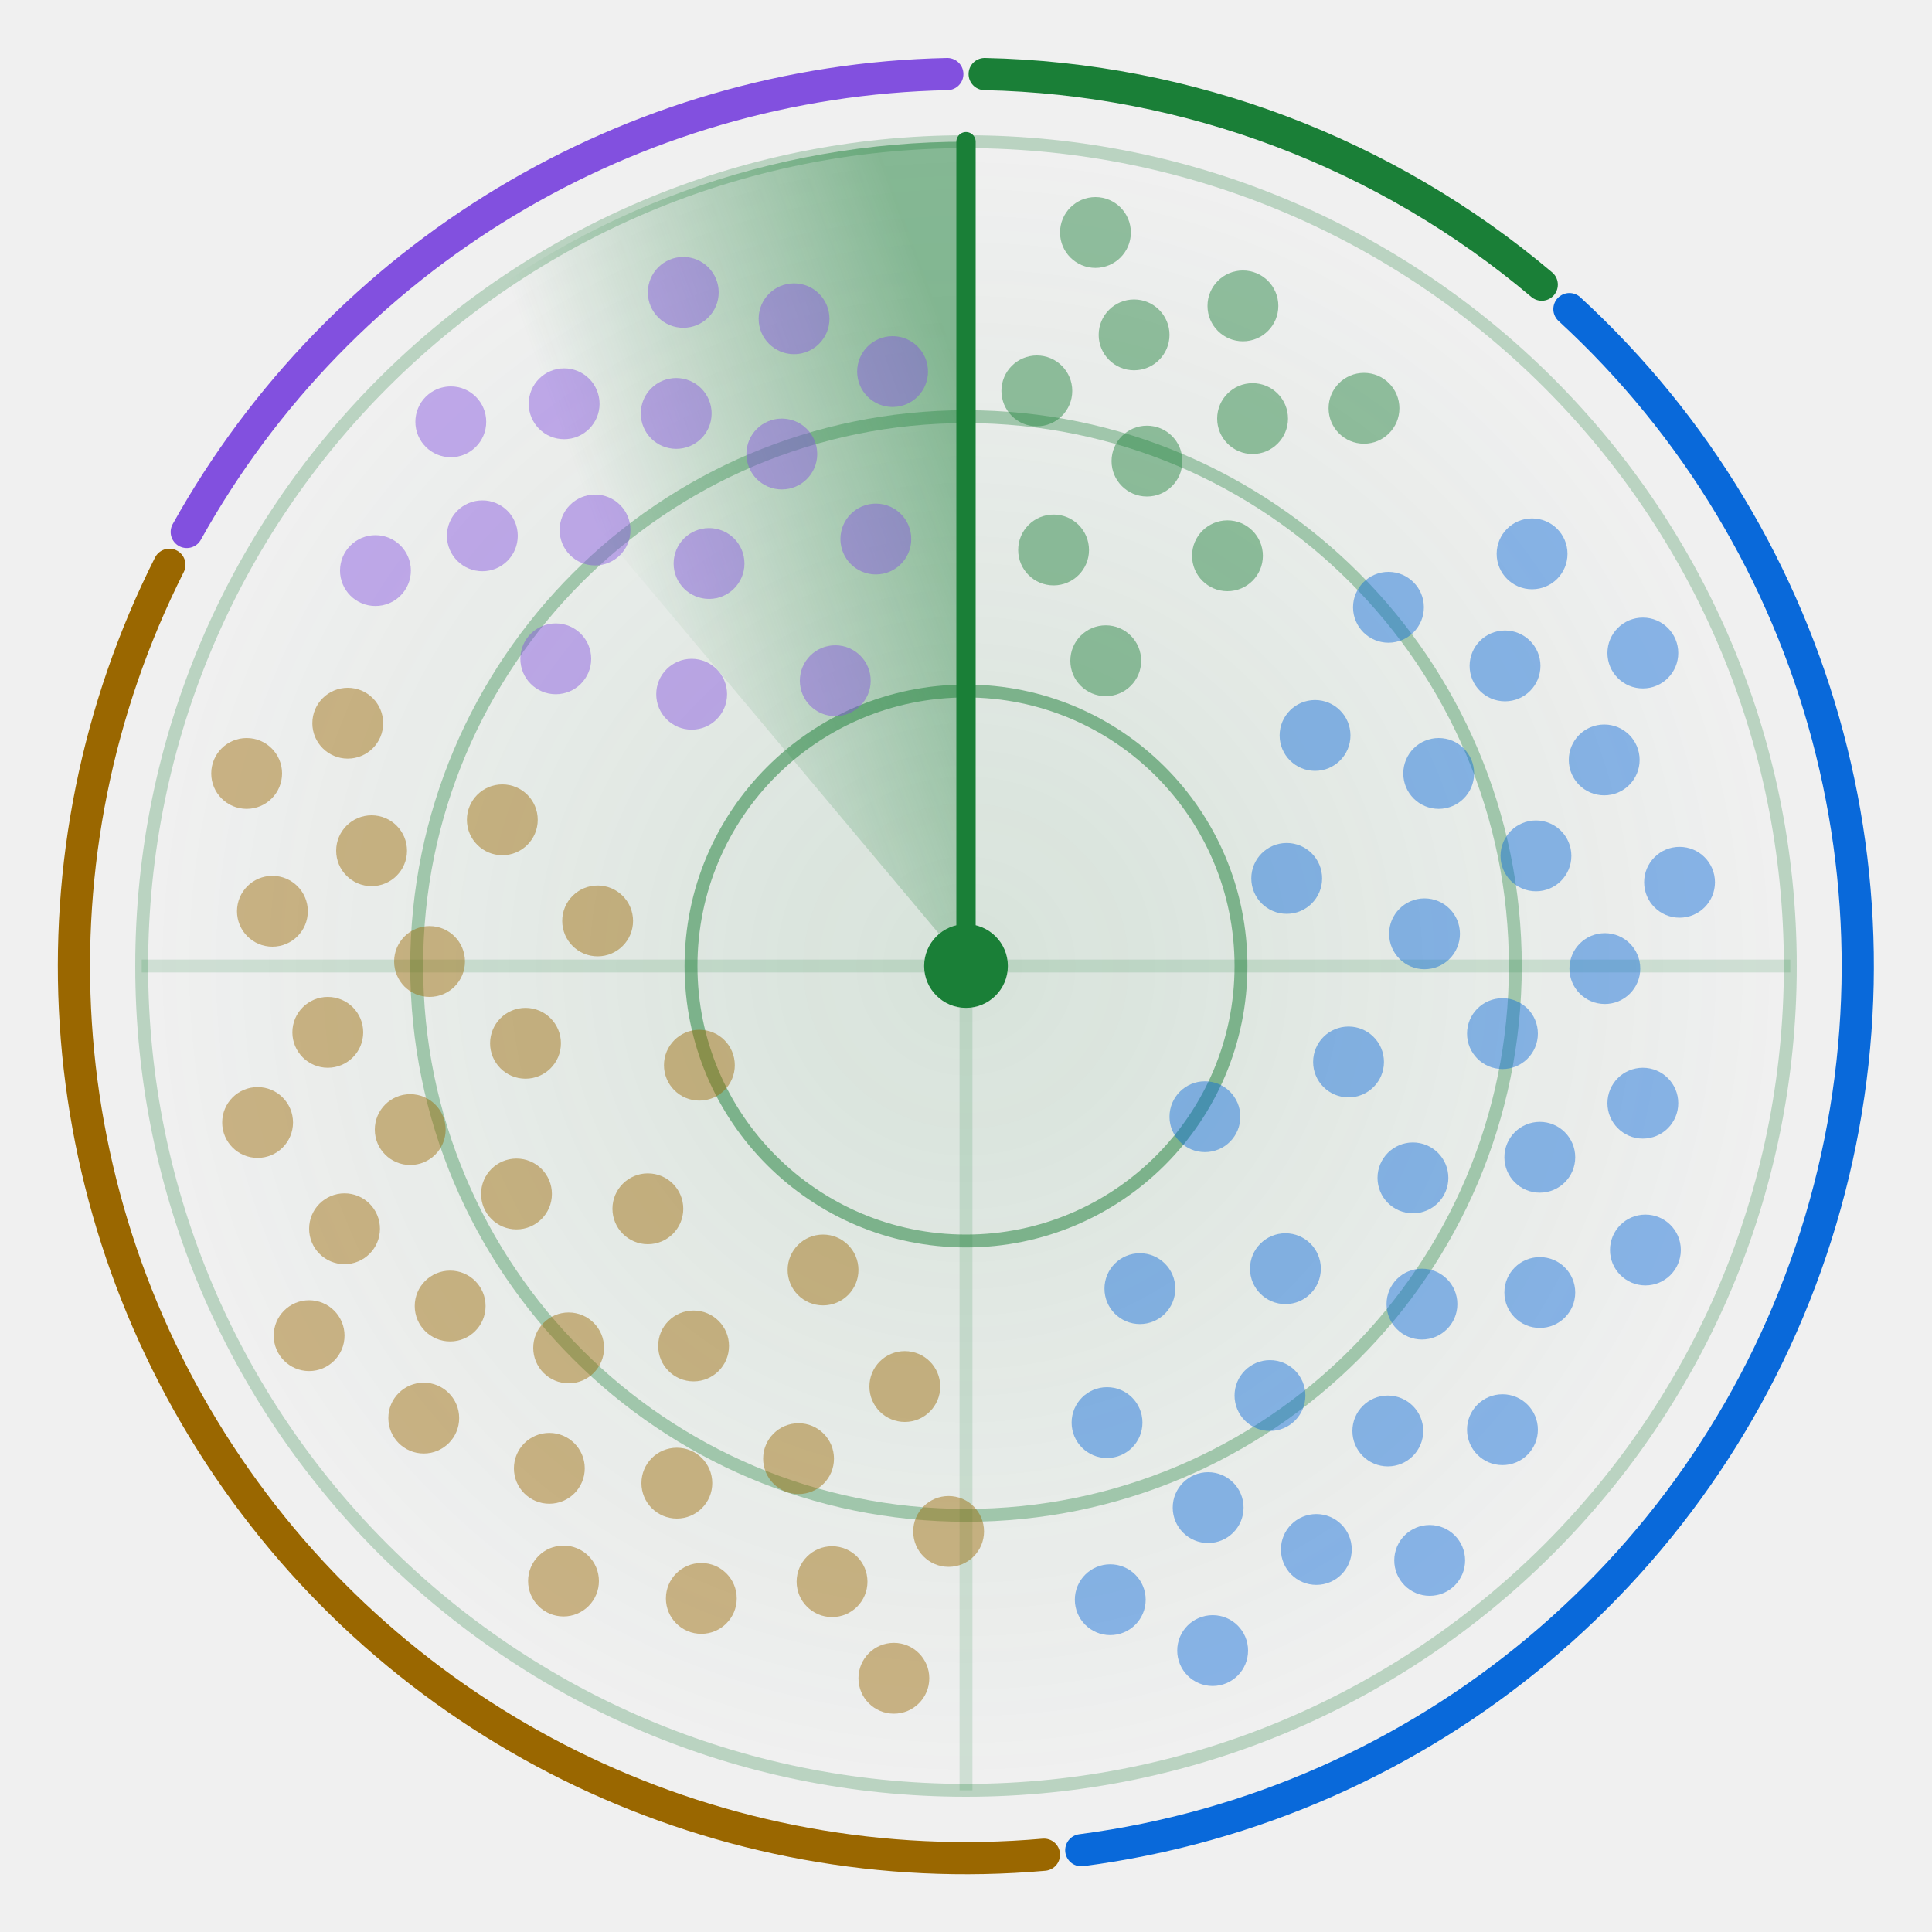
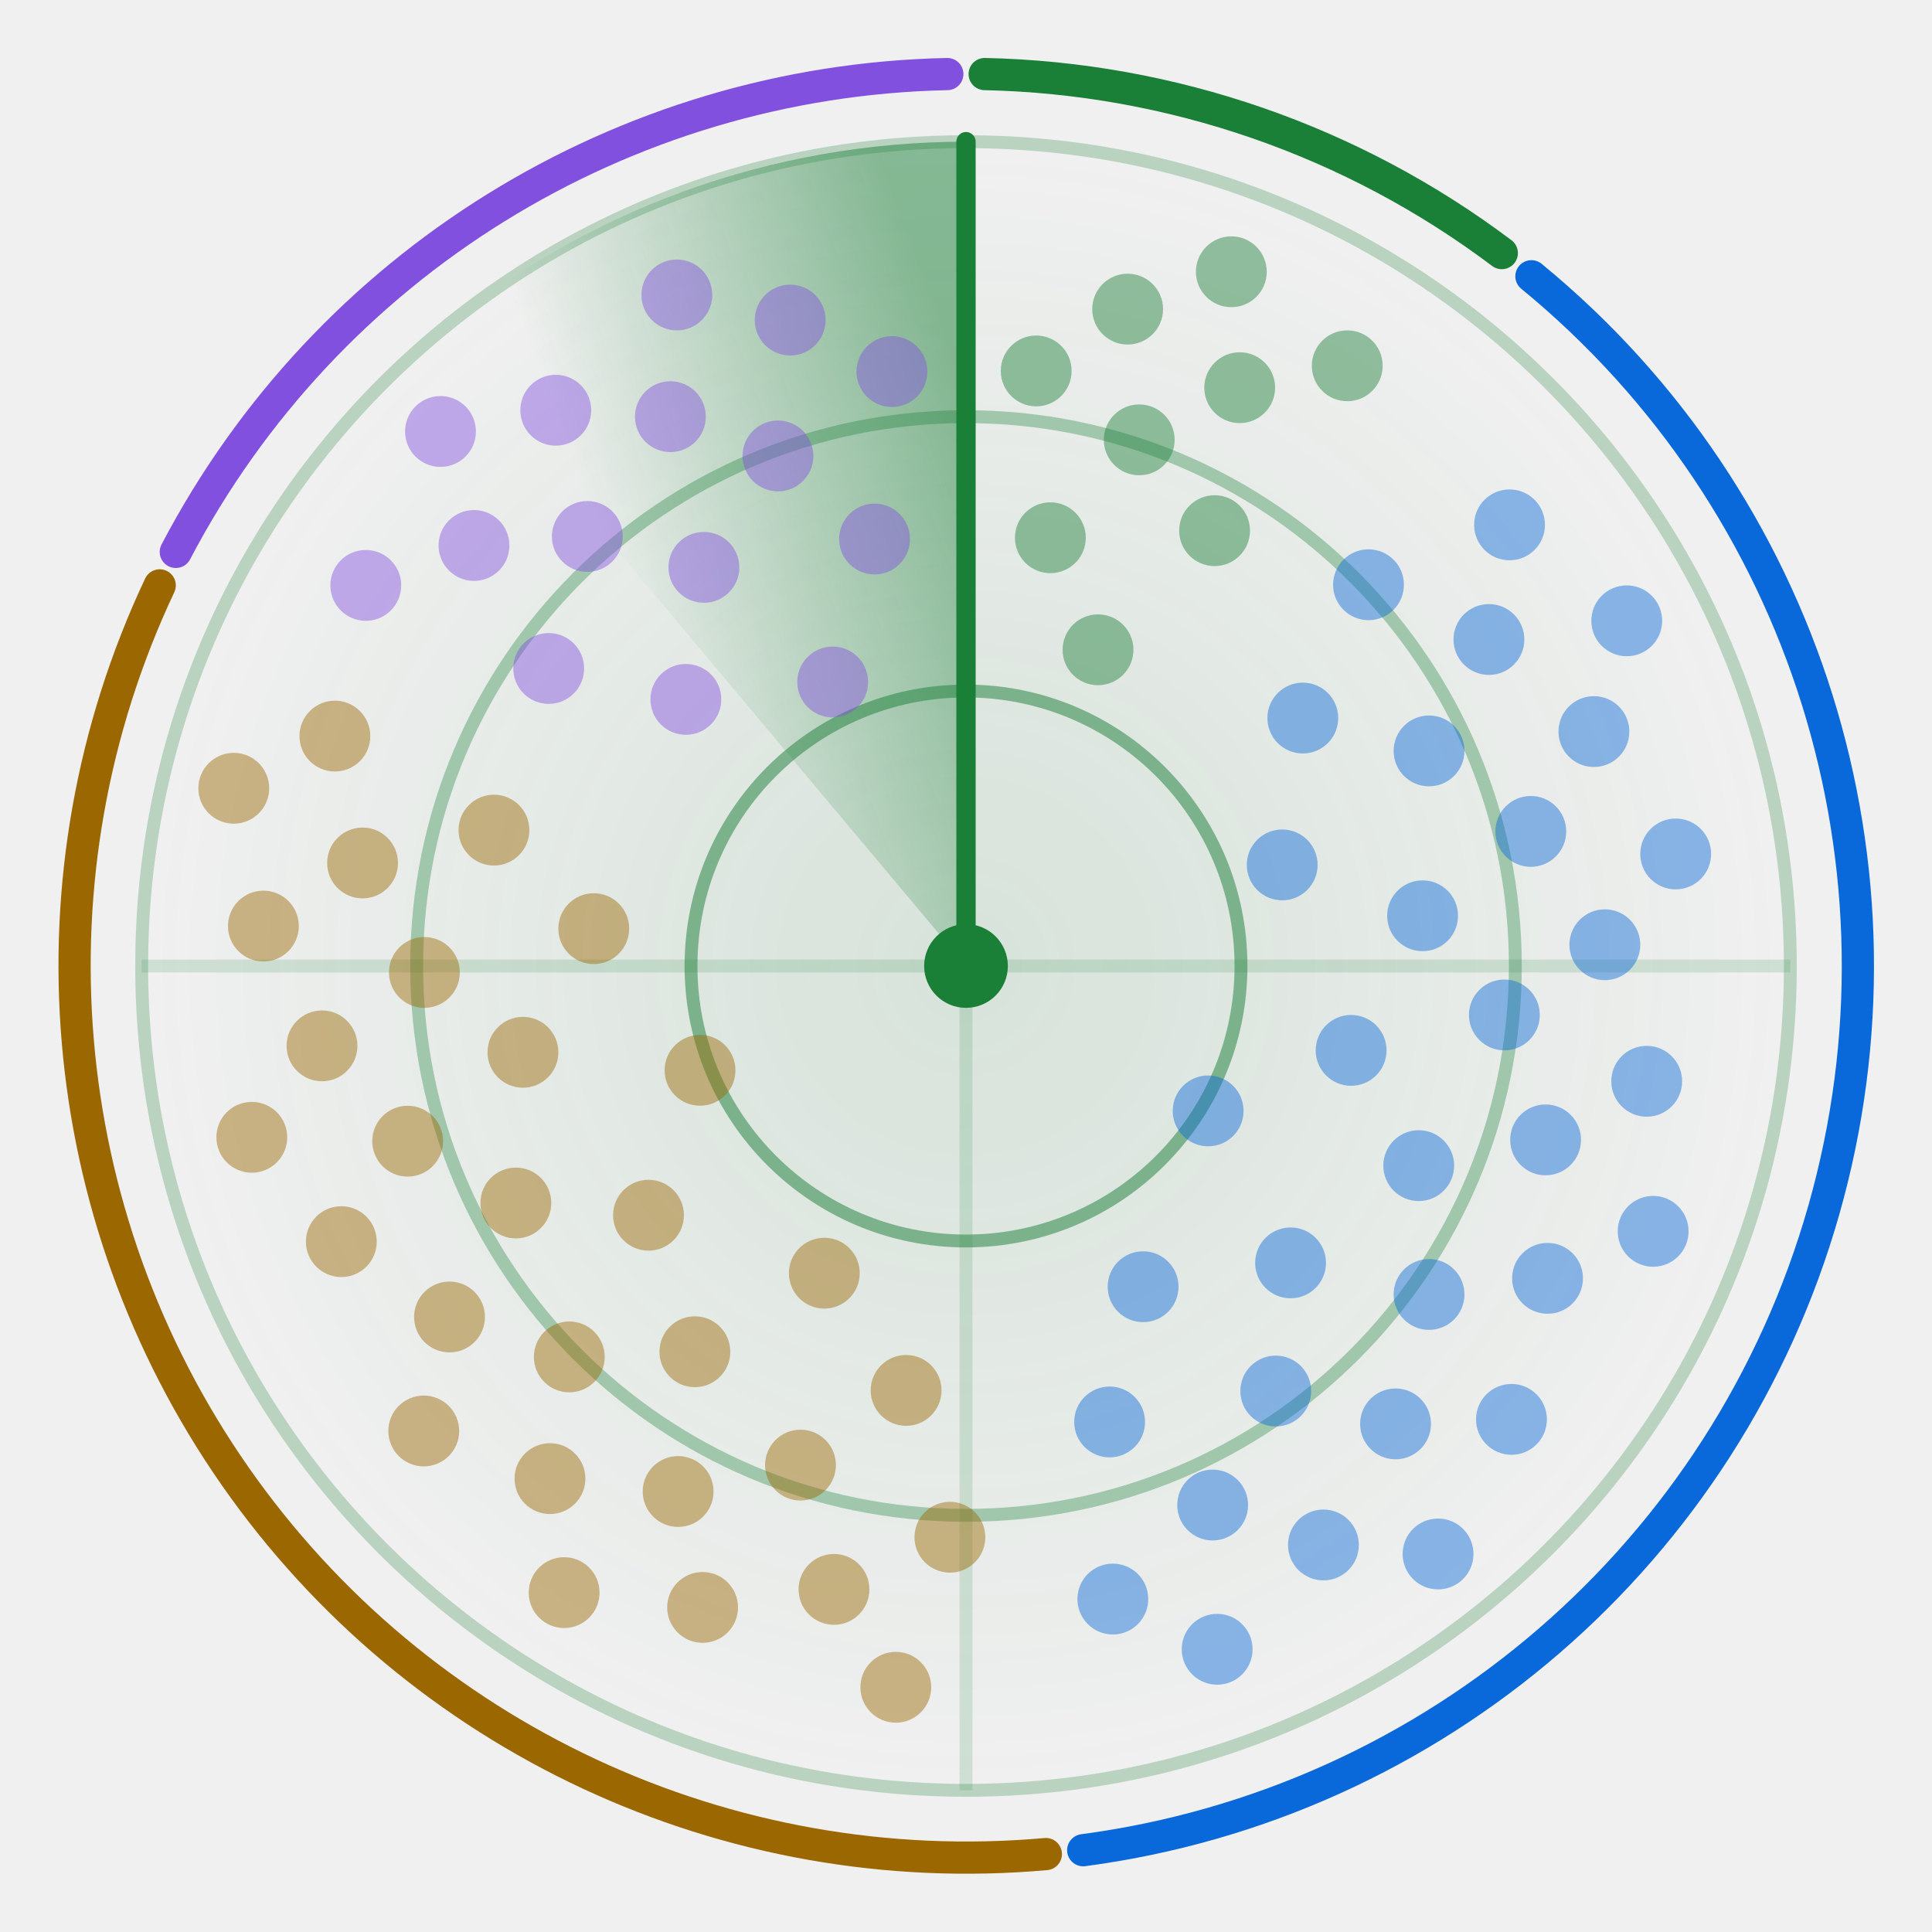
<svg xmlns="http://www.w3.org/2000/svg" width="300" height="300" viewBox="0 0 300 300" role="img" aria-labelledby="title">
  <style>.card{fill:#ffffff;stroke:#d1d9e0}.t{fill:#1f2328}.m{fill:#59636e}.ring{stroke:#1a7f37}.hub{fill:#1a7f37}.beam{stroke:#1a7f37}.s0,.s1,.g0,.g1{stop-color:#1a7f37}.a0{stop-color:#1a7f37}.a1{stop-color:#0969da}.dot.agents,.key.agents{fill:#1a7f37}.rim.agents{stroke:#1a7f37}.dot.apis,.key.apis{fill:#0969da}.rim.apis{stroke:#0969da}.dot.trials,.key.trials{fill:#9a6700}.rim.trials{stroke:#9a6700}.dot.aggregators,.key.aggregators{fill:#8250df}.rim.aggregators{stroke:#8250df}@media (prefers-color-scheme: dark) {.card{fill:#0d1117;stroke:#3d444d}.t{fill:#f0f6fc}.m{fill:#9198a1}.ring{stroke:#3fb950}.hub{fill:#3fb950}.beam{stroke:#3fb950}.s0,.s1,.g0,.g1{stop-color:#3fb950}.a0{stop-color:#3fb950}.a1{stop-color:#4493f8}.dot.agents,.key.agents{fill:#3fb950}.rim.agents{stroke:#3fb950}.dot.apis,.key.apis{fill:#4493f8}.rim.apis{stroke:#4493f8}.dot.trials,.key.trials{fill:#d29922}.rim.trials{stroke:#d29922}.dot.aggregators,.key.aggregators{fill:#ab7df8}.rim.aggregators{stroke:#ab7df8}}.rim{fill:none}.s0{stop-opacity:.5}.s1,.g1{stop-opacity:0}.g0{stop-opacity:.12}.dot{opacity:.45;animation:ping 6s linear infinite}@keyframes ping{0%,4%{opacity:1}55%,100%{opacity:.45}}.turning{animation:turn 6s linear infinite}@keyframes turn{to{transform:rotate(360deg)}}@media (prefers-reduced-motion: reduce) {.dot { animation: none; opacity: 1 } .turning { animation: none }}</style>
  <defs>
    <radialGradient id="glow">
      <stop class="g0" offset="0" />
      <stop class="g1" offset="1" />
    </radialGradient>
  </defs>
  <circle cx="150.0" cy="150.0" r="128.0" fill="url(#glow)" />
  <circle class="ring" cx="150.0" cy="150.0" r="42.7" fill="none" stroke-width="2" stroke-opacity=".5" />
  <circle class="ring" cx="150.0" cy="150.0" r="85.3" fill="none" stroke-width="2" stroke-opacity=".35" />
  <circle class="ring" cx="150.0" cy="150.0" r="128.0" fill="none" stroke-width="2" stroke-opacity=".25" />
  <path class="ring" d="M22.0 150.0H278.0M150.0 22.0V278.0" stroke-width="2" stroke-opacity=".15" />
-   <path class="rim agents" d="M152.9 11.5A138.5 138.5 0 0 1 239.4 44.2" stroke-width="5" stroke-linecap="round" />
-   <path class="rim apis" d="M243.7 48.0A138.5 138.5 0 0 1 167.9 287.3" stroke-width="5" stroke-linecap="round" />
-   <path class="rim trials" d="M162.1 288.0A138.5 138.5 0 0 1 26.3 87.7" stroke-width="5" stroke-linecap="round" />
-   <path class="rim aggregators" d="M29.0 82.6A138.5 138.5 0 0 1 147.1 11.5" stroke-width="5" stroke-linecap="round" />
+   <path class="rim agents" d="M152.9 11.5A138.5 138.5 0 0 1 233.2 39.3" stroke-width="5" stroke-linecap="round" />
+   <path class="rim apis" d="M237.8 42.9A138.5 138.5 0 0 1 168.2 287.3" stroke-width="5" stroke-linecap="round" />
+   <path class="rim trials" d="M162.4 287.9A138.5 138.5 0 0 1 24.8 90.9" stroke-width="5" stroke-linecap="round" />
+   <path class="rim aggregators" d="M27.3 85.7A138.5 138.5 0 0 1 147.1 11.5" stroke-width="5" stroke-linecap="round" />
  <defs>
    <linearGradient id="sweep" gradientUnits="userSpaceOnUse" x1="150.0" y1="60.4" x2="92.4" y2="81.4">
      <stop class="s0" offset="0" />
      <stop class="s1" offset="1" />
    </linearGradient>
  </defs>
  <g class="turning" style="transform-origin:150.0px 150.0px">
    <path fill="url(#sweep)" d="M150.0 150.0L67.7 51.9A128.0 128.0 0 0 1 150.0 22.0Z" />
    <line class="beam" x1="150.0" y1="150.0" x2="150.0" y2="22.0" stroke-width="3" stroke-linecap="round" />
  </g>
-   <circle class="dot agents" cx="171.7" cy="102.6" r="5.5" style="animation-delay:0.41s" />
-   <circle class="dot agents" cx="163.6" cy="85.4" r="5.5" style="animation-delay:0.20s" />
-   <circle class="dot agents" cx="190.6" cy="86.3" r="5.5" style="animation-delay:0.54s" />
-   <circle class="dot agents" cx="178.1" cy="71.6" r="5.5" style="animation-delay:0.33s" />
-   <circle class="dot agents" cx="161.0" cy="60.7" r="5.5" style="animation-delay:0.12s" />
-   <circle class="dot agents" cx="194.5" cy="65.0" r="5.5" style="animation-delay:0.46s" />
-   <circle class="dot agents" cx="176.1" cy="52.0" r="5.5" style="animation-delay:0.25s" />
-   <circle class="dot agents" cx="211.8" cy="63.4" r="5.5" style="animation-delay:0.59s" />
-   <circle class="dot agents" cx="193.0" cy="47.5" r="5.5" style="animation-delay:0.38s" />
-   <circle class="dot agents" cx="170.1" cy="36.1" r="5.5" style="animation-delay:0.17s" />
-   <circle class="dot apis" cx="187.1" cy="173.4" r="5.5" style="animation-delay:2.04s" />
-   <circle class="dot apis" cx="199.8" cy="136.4" r="5.5" style="animation-delay:1.25s" />
-   <circle class="dot apis" cx="177.0" cy="200.1" r="5.5" style="animation-delay:2.53s" />
-   <circle class="dot apis" cx="209.4" cy="164.9" r="5.5" style="animation-delay:1.74s" />
-   <circle class="dot apis" cx="204.2" cy="114.2" r="5.5" style="animation-delay:0.94s" />
-   <circle class="dot apis" cx="199.6" cy="197.0" r="5.5" style="animation-delay:2.22s" />
-   <circle class="dot apis" cx="221.2" cy="145.0" r="5.5" style="animation-delay:1.43s" />
-   <circle class="dot apis" cx="171.9" cy="220.9" r="5.5" style="animation-delay:2.71s" />
-   <circle class="dot apis" cx="219.4" cy="182.9" r="5.5" style="animation-delay:1.92s" />
-   <circle class="dot apis" cx="223.4" cy="120.1" r="5.5" style="animation-delay:1.13s" />
-   <circle class="dot apis" cx="197.2" cy="216.7" r="5.5" style="animation-delay:2.41s" />
-   <circle class="dot apis" cx="233.3" cy="160.5" r="5.5" style="animation-delay:1.62s" />
-   <circle class="dot apis" cx="215.6" cy="94.3" r="5.5" style="animation-delay:0.83s" />
-   <circle class="dot apis" cx="220.8" cy="202.5" r="5.5" style="animation-delay:2.11s" />
-   <circle class="dot apis" cx="238.5" cy="132.9" r="5.5" style="animation-delay:1.32s" />
-   <circle class="dot apis" cx="187.6" cy="234.1" r="5.5" style="animation-delay:2.60s" />
-   <circle class="dot apis" cx="239.1" cy="179.7" r="5.5" style="animation-delay:1.81s" />
-   <circle class="dot apis" cx="233.7" cy="103.4" r="5.5" style="animation-delay:1.01s" />
-   <circle class="dot apis" cx="215.5" cy="222.2" r="5.5" style="animation-delay:2.30s" />
-   <circle class="dot apis" cx="249.2" cy="150.4" r="5.5" style="animation-delay:1.50s" />
-   <circle class="dot apis" cx="172.4" cy="248.4" r="5.5" style="animation-delay:2.79s" />
-   <circle class="dot apis" cx="239.1" cy="200.7" r="5.5" style="animation-delay:1.99s" />
-   <circle class="dot apis" cx="249.1" cy="118.0" r="5.5" style="animation-delay:1.20s" />
-   <circle class="dot apis" cx="204.4" cy="240.6" r="5.5" style="animation-delay:2.48s" />
-   <circle class="dot apis" cx="255.1" cy="171.3" r="5.5" style="animation-delay:1.69s" />
-   <circle class="dot apis" cx="237.9" cy="86.0" r="5.5" style="animation-delay:0.90s" />
-   <circle class="dot apis" cx="233.3" cy="222.0" r="5.5" style="animation-delay:2.18s" />
-   <circle class="dot apis" cx="260.8" cy="137.0" r="5.5" style="animation-delay:1.39s" />
-   <circle class="dot apis" cx="188.3" cy="256.3" r="5.5" style="animation-delay:2.67s" />
-   <circle class="dot apis" cx="255.5" cy="194.1" r="5.5" style="animation-delay:1.88s" />
-   <circle class="dot apis" cx="255.1" cy="101.4" r="5.5" style="animation-delay:1.09s" />
-   <circle class="dot apis" cx="222.0" cy="242.3" r="5.5" style="animation-delay:2.37s" />
-   <circle class="dot trials" cx="108.6" cy="165.4" r="5.5" style="animation-delay:4.16s" />
-   <circle class="dot trials" cx="127.8" cy="197.2" r="5.5" style="animation-delay:3.42s" />
-   <circle class="dot trials" cx="92.8" cy="143.0" r="5.5" style="animation-delay:4.62s" />
-   <circle class="dot trials" cx="100.6" cy="187.7" r="5.5" style="animation-delay:3.88s" />
-   <circle class="dot trials" cx="140.5" cy="215.3" r="5.5" style="animation-delay:3.14s" />
-   <circle class="dot trials" cx="81.6" cy="162.0" r="5.5" style="animation-delay:4.33s" />
-   <circle class="dot trials" cx="107.7" cy="209.0" r="5.5" style="animation-delay:3.59s" />
-   <circle class="dot trials" cx="78.0" cy="127.3" r="5.5" style="animation-delay:4.79s" />
-   <circle class="dot trials" cx="80.2" cy="185.4" r="5.5" style="animation-delay:4.05s" />
-   <circle class="dot trials" cx="124.0" cy="226.5" r="5.5" style="animation-delay:3.31s" />
-   <circle class="dot trials" cx="66.7" cy="149.3" r="5.5" style="animation-delay:4.51s" />
-   <circle class="dot trials" cx="88.3" cy="209.3" r="5.5" style="animation-delay:3.77s" />
-   <circle class="dot trials" cx="147.3" cy="237.8" r="5.5" style="animation-delay:3.03s" />
-   <circle class="dot trials" cx="63.7" cy="175.4" r="5.5" style="animation-delay:4.23s" />
-   <circle class="dot trials" cx="105.1" cy="230.3" r="5.5" style="animation-delay:3.49s" />
-   <circle class="dot trials" cx="57.7" cy="132.1" r="5.5" style="animation-delay:4.68s" />
-   <circle class="dot trials" cx="69.9" cy="202.8" r="5.5" style="animation-delay:3.94s" />
-   <circle class="dot trials" cx="129.2" cy="245.6" r="5.5" style="animation-delay:3.20s" />
-   <circle class="dot trials" cx="50.9" cy="160.3" r="5.5" style="animation-delay:4.40s" />
-   <circle class="dot trials" cx="85.3" cy="228.0" r="5.5" style="animation-delay:3.66s" />
-   <circle class="dot trials" cx="54.0" cy="112.3" r="5.5" style="animation-delay:4.86s" />
-   <circle class="dot trials" cx="53.5" cy="190.8" r="5.5" style="animation-delay:4.12s" />
-   <circle class="dot trials" cx="108.9" cy="248.2" r="5.5" style="animation-delay:3.38s" />
-   <circle class="dot trials" cx="42.3" cy="141.5" r="5.5" style="animation-delay:4.58s" />
-   <circle class="dot trials" cx="65.8" cy="220.2" r="5.5" style="animation-delay:3.84s" />
-   <circle class="dot trials" cx="138.8" cy="260.6" r="5.5" style="animation-delay:3.10s" />
-   <circle class="dot trials" cx="40.0" cy="174.3" r="5.5" style="animation-delay:4.29s" />
-   <circle class="dot trials" cx="87.5" cy="245.5" r="5.5" style="animation-delay:3.55s" />
-   <circle class="dot trials" cx="38.3" cy="120.1" r="5.5" style="animation-delay:4.75s" />
-   <circle class="dot trials" cx="48.0" cy="207.4" r="5.5" style="animation-delay:4.01s" />
-   <circle class="dot aggregators" cx="129.7" cy="105.7" r="5.5" style="animation-delay:5.59s" />
-   <circle class="dot aggregators" cx="107.4" cy="107.8" r="5.5" style="animation-delay:5.24s" />
-   <circle class="dot aggregators" cx="136.0" cy="83.7" r="5.5" style="animation-delay:5.80s" />
-   <circle class="dot aggregators" cx="110.1" cy="87.5" r="5.5" style="animation-delay:5.46s" />
-   <circle class="dot aggregators" cx="86.3" cy="102.3" r="5.5" style="animation-delay:5.11s" />
-   <circle class="dot aggregators" cx="121.4" cy="70.5" r="5.5" style="animation-delay:5.67s" />
-   <circle class="dot aggregators" cx="92.4" cy="82.3" r="5.5" style="animation-delay:5.33s" />
-   <circle class="dot aggregators" cx="138.6" cy="57.7" r="5.5" style="animation-delay:5.88s" />
-   <circle class="dot aggregators" cx="105.0" cy="64.2" r="5.5" style="animation-delay:5.54s" />
-   <circle class="dot aggregators" cx="74.9" cy="83.2" r="5.5" style="animation-delay:5.19s" />
-   <circle class="dot aggregators" cx="123.3" cy="49.5" r="5.5" style="animation-delay:5.75s" />
-   <circle class="dot aggregators" cx="87.6" cy="62.7" r="5.5" style="animation-delay:5.41s" />
-   <circle class="dot aggregators" cx="58.3" cy="88.6" r="5.5" style="animation-delay:5.06s" />
-   <circle class="dot aggregators" cx="106.1" cy="45.4" r="5.5" style="animation-delay:5.62s" />
-   <circle class="dot aggregators" cx="70.0" cy="65.5" r="5.5" style="animation-delay:5.28s" />
+   <circle class="dot agents" cx="170.5" cy="100.9" r="5.5" style="animation-delay:0.38s" />
+   <circle class="dot agents" cx="163.1" cy="83.5" r="5.5" style="animation-delay:0.19s" />
+   <circle class="dot agents" cx="188.6" cy="82.4" r="5.5" style="animation-delay:0.50s" />
+   <circle class="dot agents" cx="176.9" cy="68.3" r="5.5" style="animation-delay:0.30s" />
+   <circle class="dot agents" cx="160.9" cy="57.6" r="5.5" style="animation-delay:0.11s" />
+   <circle class="dot agents" cx="192.5" cy="60.2" r="5.5" style="animation-delay:0.42s" />
+   <circle class="dot agents" cx="175.1" cy="48.0" r="5.5" style="animation-delay:0.23s" />
+   <circle class="dot agents" cx="209.2" cy="56.8" r="5.5" style="animation-delay:0.54s" />
+   <circle class="dot agents" cx="191.2" cy="42.2" r="5.5" style="animation-delay:0.35s" />
+   <circle class="dot apis" cx="187.6" cy="172.5" r="5.5" style="animation-delay:2.02s" />
+   <circle class="dot apis" cx="199.1" cy="134.3" r="5.5" style="animation-delay:1.20s" />
+   <circle class="dot apis" cx="177.5" cy="199.8" r="5.5" style="animation-delay:2.52s" />
+   <circle class="dot apis" cx="209.8" cy="163.1" r="5.5" style="animation-delay:1.71s" />
+   <circle class="dot apis" cx="202.3" cy="111.5" r="5.5" style="animation-delay:0.89s" />
+   <circle class="dot apis" cx="200.4" cy="196.1" r="5.5" style="animation-delay:2.21s" />
+   <circle class="dot apis" cx="220.9" cy="142.2" r="5.5" style="animation-delay:1.40s" />
+   <circle class="dot apis" cx="172.3" cy="220.8" r="5.5" style="animation-delay:2.71s" />
+   <circle class="dot apis" cx="220.3" cy="181.0" r="5.5" style="animation-delay:1.90s" />
+   <circle class="dot apis" cx="221.9" cy="116.6" r="5.5" style="animation-delay:1.09s" />
+   <circle class="dot apis" cx="198.1" cy="216.0" r="5.5" style="animation-delay:2.40s" />
+   <circle class="dot apis" cx="233.6" cy="157.6" r="5.5" style="animation-delay:1.59s" />
+   <circle class="dot apis" cx="212.5" cy="90.8" r="5.5" style="animation-delay:0.78s" />
+   <circle class="dot apis" cx="221.9" cy="201.0" r="5.5" style="animation-delay:2.09s" />
+   <circle class="dot apis" cx="237.7" cy="129.1" r="5.5" style="animation-delay:1.28s" />
+   <circle class="dot apis" cx="188.3" cy="233.7" r="5.5" style="animation-delay:2.59s" />
+   <circle class="dot apis" cx="240.0" cy="177.0" r="5.5" style="animation-delay:1.78s" />
+   <circle class="dot apis" cx="231.2" cy="99.3" r="5.5" style="animation-delay:0.97s" />
+   <circle class="dot apis" cx="216.7" cy="221.1" r="5.5" style="animation-delay:2.28s" />
+   <circle class="dot apis" cx="249.2" cy="146.7" r="5.5" style="animation-delay:1.47s" />
+   <circle class="dot apis" cx="172.8" cy="248.3" r="5.5" style="animation-delay:2.78s" />
+   <circle class="dot apis" cx="240.3" cy="198.5" r="5.5" style="animation-delay:1.97s" />
+   <circle class="dot apis" cx="247.5" cy="113.6" r="5.5" style="animation-delay:1.16s" />
+   <circle class="dot apis" cx="205.5" cy="239.9" r="5.5" style="animation-delay:2.47s" />
+   <circle class="dot apis" cx="255.7" cy="167.9" r="5.5" style="animation-delay:1.66s" />
+   <circle class="dot apis" cx="234.4" cy="81.5" r="5.5" style="animation-delay:0.85s" />
+   <circle class="dot apis" cx="234.7" cy="220.4" r="5.5" style="animation-delay:2.16s" />
+   <circle class="dot apis" cx="260.2" cy="132.6" r="5.5" style="animation-delay:1.35s" />
+   <circle class="dot apis" cx="189.0" cy="256.1" r="5.5" style="animation-delay:2.66s" />
+   <circle class="dot apis" cx="256.7" cy="191.2" r="5.5" style="animation-delay:1.85s" />
+   <circle class="dot apis" cx="252.6" cy="96.4" r="5.5" style="animation-delay:1.04s" />
+   <circle class="dot apis" cx="223.3" cy="241.3" r="5.5" style="animation-delay:2.35s" />
+   <circle class="dot trials" cx="108.7" cy="166.2" r="5.5" style="animation-delay:4.14s" />
+   <circle class="dot trials" cx="128.0" cy="197.7" r="5.5" style="animation-delay:3.41s" />
+   <circle class="dot trials" cx="92.2" cy="144.2" r="5.5" style="animation-delay:4.60s" />
+   <circle class="dot trials" cx="100.7" cy="188.7" r="5.5" style="animation-delay:3.86s" />
+   <circle class="dot trials" cx="140.7" cy="215.9" r="5.5" style="animation-delay:3.13s" />
+   <circle class="dot trials" cx="81.2" cy="163.4" r="5.5" style="animation-delay:4.32s" />
+   <circle class="dot trials" cx="107.9" cy="209.9" r="5.5" style="animation-delay:3.59s" />
+   <circle class="dot trials" cx="76.7" cy="128.9" r="5.5" style="animation-delay:4.77s" />
+   <circle class="dot trials" cx="80.1" cy="186.8" r="5.5" style="animation-delay:4.04s" />
+   <circle class="dot trials" cx="124.3" cy="227.5" r="5.5" style="animation-delay:3.31s" />
+   <circle class="dot trials" cx="65.9" cy="151.0" r="5.5" style="animation-delay:4.49s" />
+   <circle class="dot trials" cx="88.4" cy="210.7" r="5.5" style="animation-delay:3.76s" />
+   <circle class="dot trials" cx="147.5" cy="238.7" r="5.5" style="animation-delay:3.03s" />
+   <circle class="dot trials" cx="63.3" cy="177.2" r="5.5" style="animation-delay:4.21s" />
+   <circle class="dot trials" cx="105.3" cy="231.6" r="5.5" style="animation-delay:3.48s" />
+   <circle class="dot trials" cx="56.3" cy="134.0" r="5.5" style="animation-delay:4.66s" />
+   <circle class="dot trials" cx="69.8" cy="204.5" r="5.5" style="animation-delay:3.93s" />
+   <circle class="dot trials" cx="129.5" cy="246.8" r="5.5" style="animation-delay:3.20s" />
+   <circle class="dot trials" cx="50.0" cy="162.4" r="5.5" style="animation-delay:4.38s" />
+   <circle class="dot trials" cx="85.4" cy="229.6" r="5.5" style="animation-delay:3.65s" />
+   <circle class="dot trials" cx="52.0" cy="114.3" r="5.5" style="animation-delay:4.83s" />
+   <circle class="dot trials" cx="53.0" cy="192.8" r="5.5" style="animation-delay:4.10s" />
+   <circle class="dot trials" cx="109.1" cy="249.6" r="5.5" style="animation-delay:3.37s" />
+   <circle class="dot trials" cx="40.9" cy="143.8" r="5.5" style="animation-delay:4.55s" />
+   <circle class="dot trials" cx="65.8" cy="222.2" r="5.5" style="animation-delay:3.82s" />
+   <circle class="dot trials" cx="139.1" cy="262.0" r="5.5" style="animation-delay:3.09s" />
+   <circle class="dot trials" cx="39.1" cy="176.6" r="5.5" style="animation-delay:4.28s" />
+   <circle class="dot trials" cx="87.6" cy="247.3" r="5.5" style="animation-delay:3.54s" />
+   <circle class="dot trials" cx="36.3" cy="122.4" r="5.5" style="animation-delay:4.73s" />
+   <circle class="dot aggregators" cx="129.3" cy="105.9" r="5.5" style="animation-delay:5.58s" />
+   <circle class="dot aggregators" cx="106.5" cy="108.6" r="5.5" style="animation-delay:5.23s" />
+   <circle class="dot aggregators" cx="135.8" cy="83.7" r="5.5" style="animation-delay:5.80s" />
+   <circle class="dot aggregators" cx="109.3" cy="88.1" r="5.5" style="animation-delay:5.44s" />
+   <circle class="dot aggregators" cx="85.2" cy="103.8" r="5.5" style="animation-delay:5.09s" />
+   <circle class="dot aggregators" cx="120.8" cy="70.8" r="5.5" style="animation-delay:5.66s" />
+   <circle class="dot aggregators" cx="91.2" cy="83.3" r="5.5" style="animation-delay:5.31s" />
+   <circle class="dot aggregators" cx="138.5" cy="57.7" r="5.5" style="animation-delay:5.88s" />
+   <circle class="dot aggregators" cx="104.1" cy="64.7" r="5.5" style="animation-delay:5.53s" />
+   <circle class="dot aggregators" cx="73.6" cy="84.7" r="5.5" style="animation-delay:5.17s" />
+   <circle class="dot aggregators" cx="122.7" cy="49.7" r="5.5" style="animation-delay:5.75s" />
+   <circle class="dot aggregators" cx="86.3" cy="63.7" r="5.5" style="animation-delay:5.39s" />
+   <circle class="dot aggregators" cx="56.8" cy="90.9" r="5.5" style="animation-delay:5.04s" />
+   <circle class="dot aggregators" cx="105.1" cy="45.8" r="5.5" style="animation-delay:5.61s" />
+   <circle class="dot aggregators" cx="68.4" cy="67.0" r="5.5" style="animation-delay:5.26s" />
  <circle class="hub" cx="150.0" cy="150.0" r="6.5" />
</svg>
